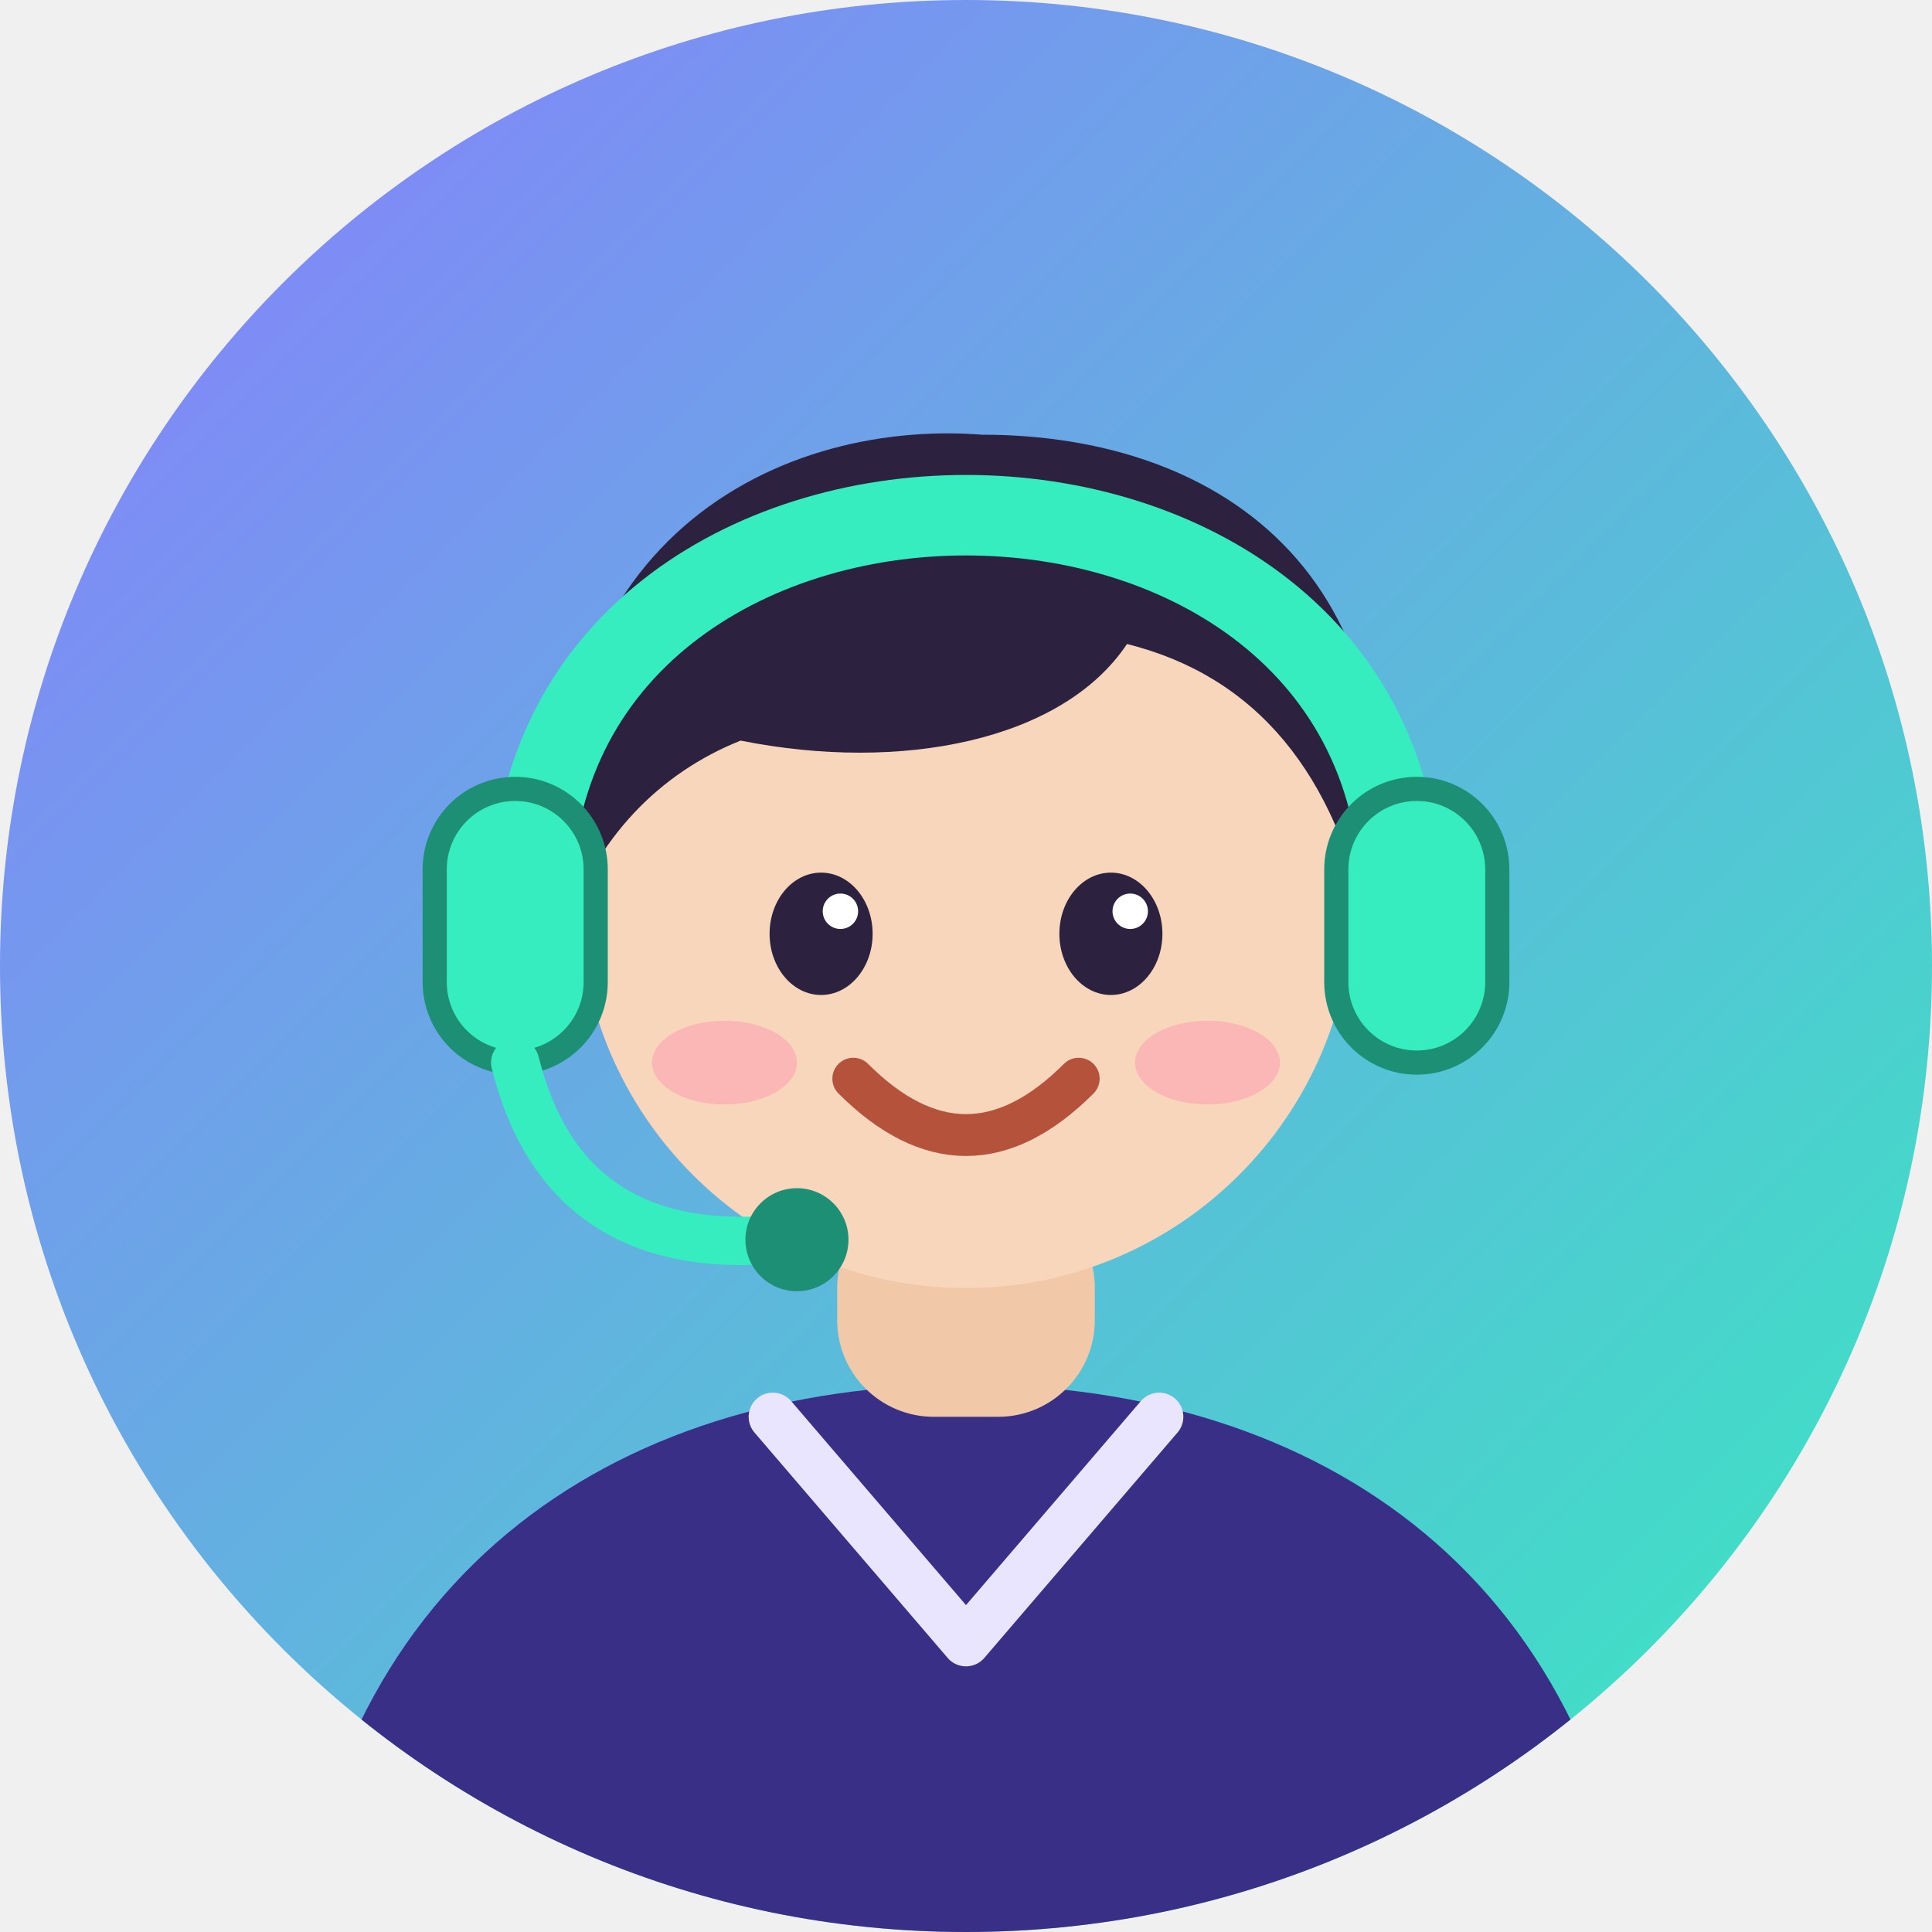
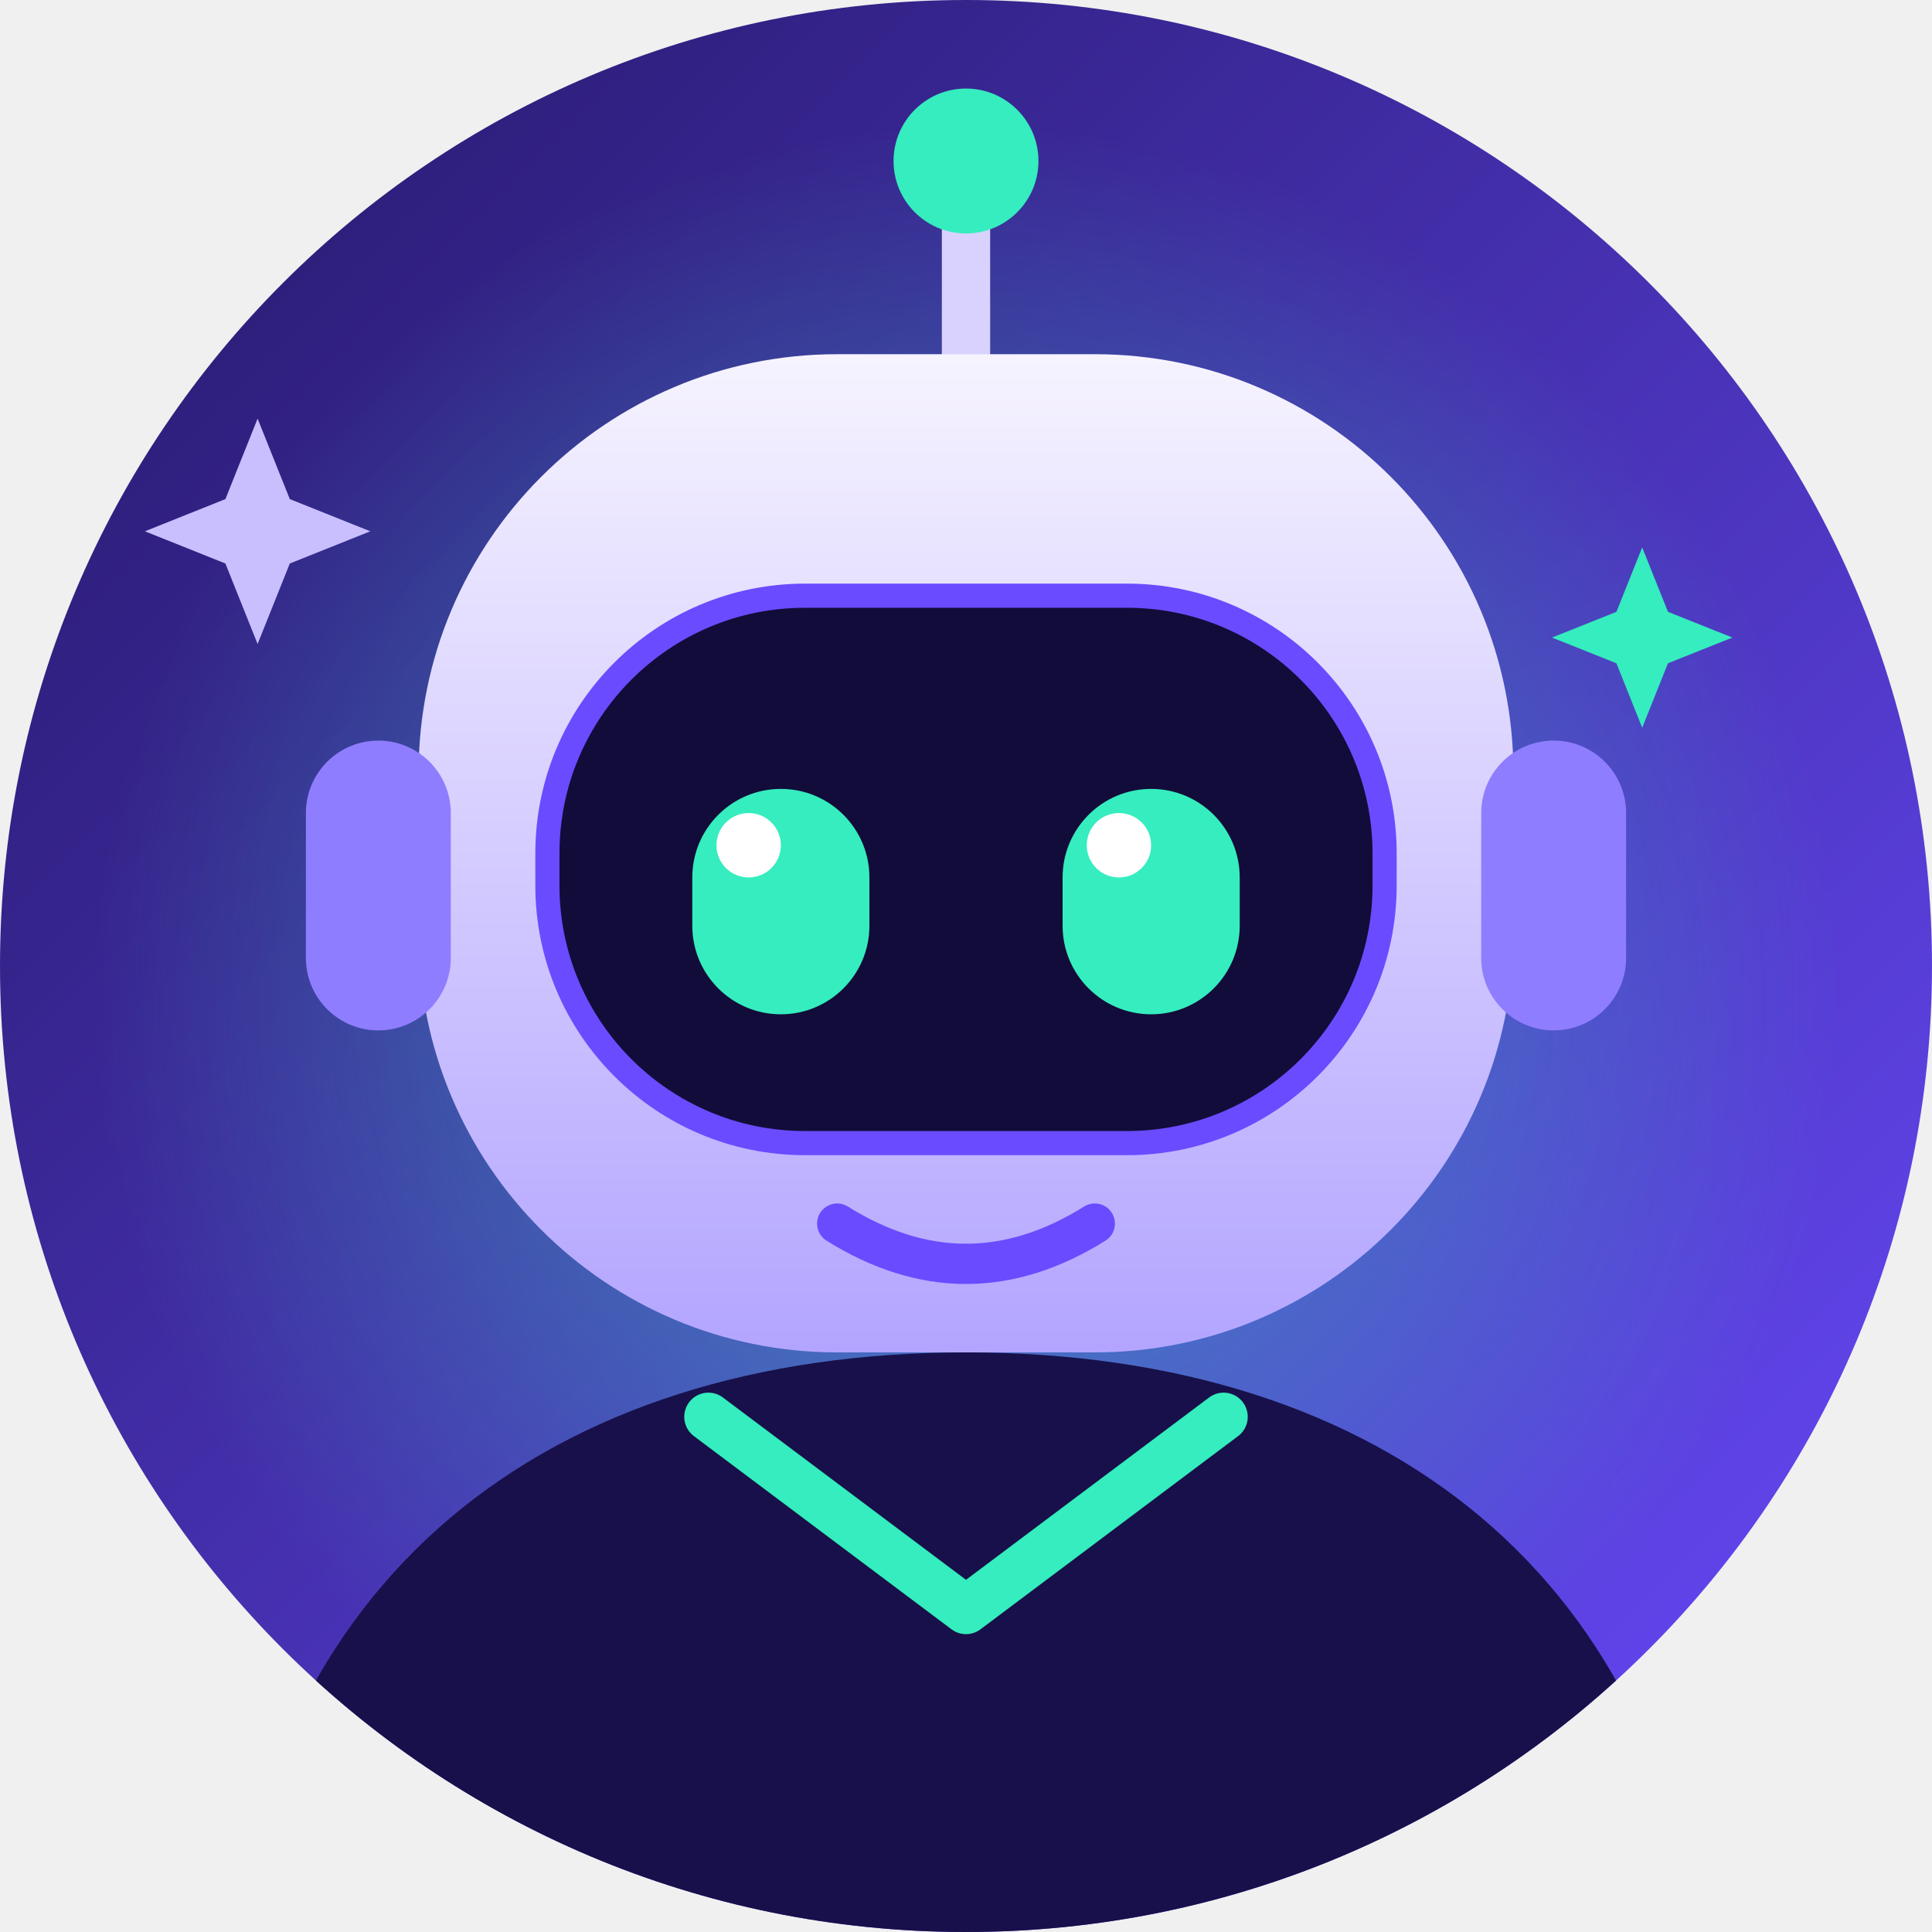
- <svg xmlns="http://www.w3.org/2000/svg" viewBox="0 0 120 120" role="img" aria-label="AI 소비 코치 세나">
+ <svg xmlns="http://www.w3.org/2000/svg" viewBox="0 0 120 120" role="img" aria-label="AI 게임 마스터 노바">
  <defs>
    <linearGradient id="bg" x1="0" y1="0" x2="1" y2="1">
-       <stop offset="0" stop-color="#8b7bff" />
-       <stop offset="1" stop-color="#35edbe" />
+       <stop offset="0" stop-color="#241766" />
+       <stop offset="1" stop-color="#6a4bff" />
    </linearGradient>
+     <linearGradient id="shell" x1="0" y1="0" x2="0" y2="1">
+       <stop offset="0" stop-color="#f6f3ff" />
+       <stop offset="1" stop-color="#b3a5ff" />
+     </linearGradient>
+     <radialGradient id="glow" cx="0.5" cy="0.5" r="0.5">
+       <stop offset="0" stop-color="#35edbe" stop-opacity="0.5" />
+       <stop offset="1" stop-color="#35edbe" stop-opacity="0" />
+     </radialGradient>
    <clipPath id="round">
      <circle cx="60" cy="60" r="60" />
    </clipPath>
  </defs>
  <g clip-path="url(#round)">
    <rect width="120" height="120" fill="url(#bg)" />
-     <path d="M18 124 C20 98 38 86 60 86 C82 86 100 98 102 124 Z" fill="#3a2f86" />
-     <path d="M48 88 L60 102 L72 88" fill="none" stroke="#e9e5ff" stroke-width="3" stroke-linecap="round" stroke-linejoin="round" />
-     <rect x="52" y="74" width="16" height="14" rx="6" fill="#f2c9a8" />
-     <circle cx="60" cy="56" r="24" fill="#f7d6bb" />
-     <path d="M35 58 C32 34 48 26 61 27 C76 27 89 36 85 58 C83 48 78 42 70 40 C66 46 56 48 46 46 C41 48 37 52 35 58 Z" fill="#2c2240" />
-     <ellipse cx="51" cy="58" rx="3.2" ry="3.8" fill="#2c2240" />
-     <ellipse cx="69" cy="58" rx="3.2" ry="3.8" fill="#2c2240" />
-     <circle cx="52.2" cy="56.6" r="1.1" fill="#ffffff" />
-     <circle cx="70.2" cy="56.6" r="1.1" fill="#ffffff" />
-     <ellipse cx="45" cy="66" rx="4.5" ry="2.6" fill="#ff9db0" opacity="0.55" />
-     <ellipse cx="75" cy="66" rx="4.5" ry="2.6" fill="#ff9db0" opacity="0.55" />
-     <path d="M53 67 Q60 74 67 67" fill="none" stroke="#b5523b" stroke-width="2.6" stroke-linecap="round" />
-     <path d="M33 56 C33 24 87 24 87 56" fill="none" stroke="#35edbe" stroke-width="5" stroke-linecap="round" />
-     <rect x="27" y="49" width="10" height="17" rx="5" fill="#35edbe" stroke="#1d8f75" stroke-width="1.5" />
-     <rect x="83" y="49" width="10" height="17" rx="5" fill="#35edbe" stroke="#1d8f75" stroke-width="1.5" />
-     <path d="M32 66 Q35 78 48 77" fill="none" stroke="#35edbe" stroke-width="3" stroke-linecap="round" />
-     <circle cx="49.5" cy="77" r="3.2" fill="#1d8f75" />
+     <circle cx="60" cy="62" r="54" fill="url(#glow)" />
+     <path d="M16 26 l2 5 l5 2 l-5 2 l-2 5 l-2 -5 l-5 -2 l5 -2 Z" fill="#c9bfff" />
+     <path d="M102 34 l1.6 4 l4 1.6 l-4 1.6 l-1.6 4 l-1.6 -4 l-4 -1.6 l4 -1.6 Z" fill="#35edbe" />
+     <path d="M14 124 C16 98 34 84 60 84 C86 84 104 98 106 124 Z" fill="#17104a" />
+     <path d="M44 88 L60 100 L76 88" stroke="#35edbe" stroke-width="3" fill="none" stroke-linecap="round" stroke-linejoin="round" />
+     <line x1="60" y1="22" x2="60" y2="12" stroke="#d9d2ff" stroke-width="3" stroke-linecap="round" />
+     <circle cx="60" cy="10" r="4.5" fill="#35edbe" />
+     <rect x="26" y="22" width="68" height="62" rx="26" fill="url(#shell)" />
+     <rect x="19" y="46" width="9" height="18" rx="4.5" fill="#8f7dff" />
+     <rect x="92" y="46" width="9" height="18" rx="4.5" fill="#8f7dff" />
+     <rect x="34" y="37" width="52" height="34" rx="16" fill="#120c3a" />
+     <rect x="34" y="37" width="52" height="34" rx="16" fill="none" stroke="#6a4bff" stroke-width="1.5" />
+     <rect x="43" y="49" width="11" height="14" rx="5.5" fill="#35edbe" />
+     <rect x="66" y="49" width="11" height="14" rx="5.5" fill="#35edbe" />
+     <circle cx="46.5" cy="52.5" r="2" fill="#fff" />
+     <circle cx="69.5" cy="52.5" r="2" fill="#fff" />
+     <path d="M52 76 Q60 81 68 76" stroke="#6a4bff" stroke-width="2.5" fill="none" stroke-linecap="round" />
  </g>
</svg>
